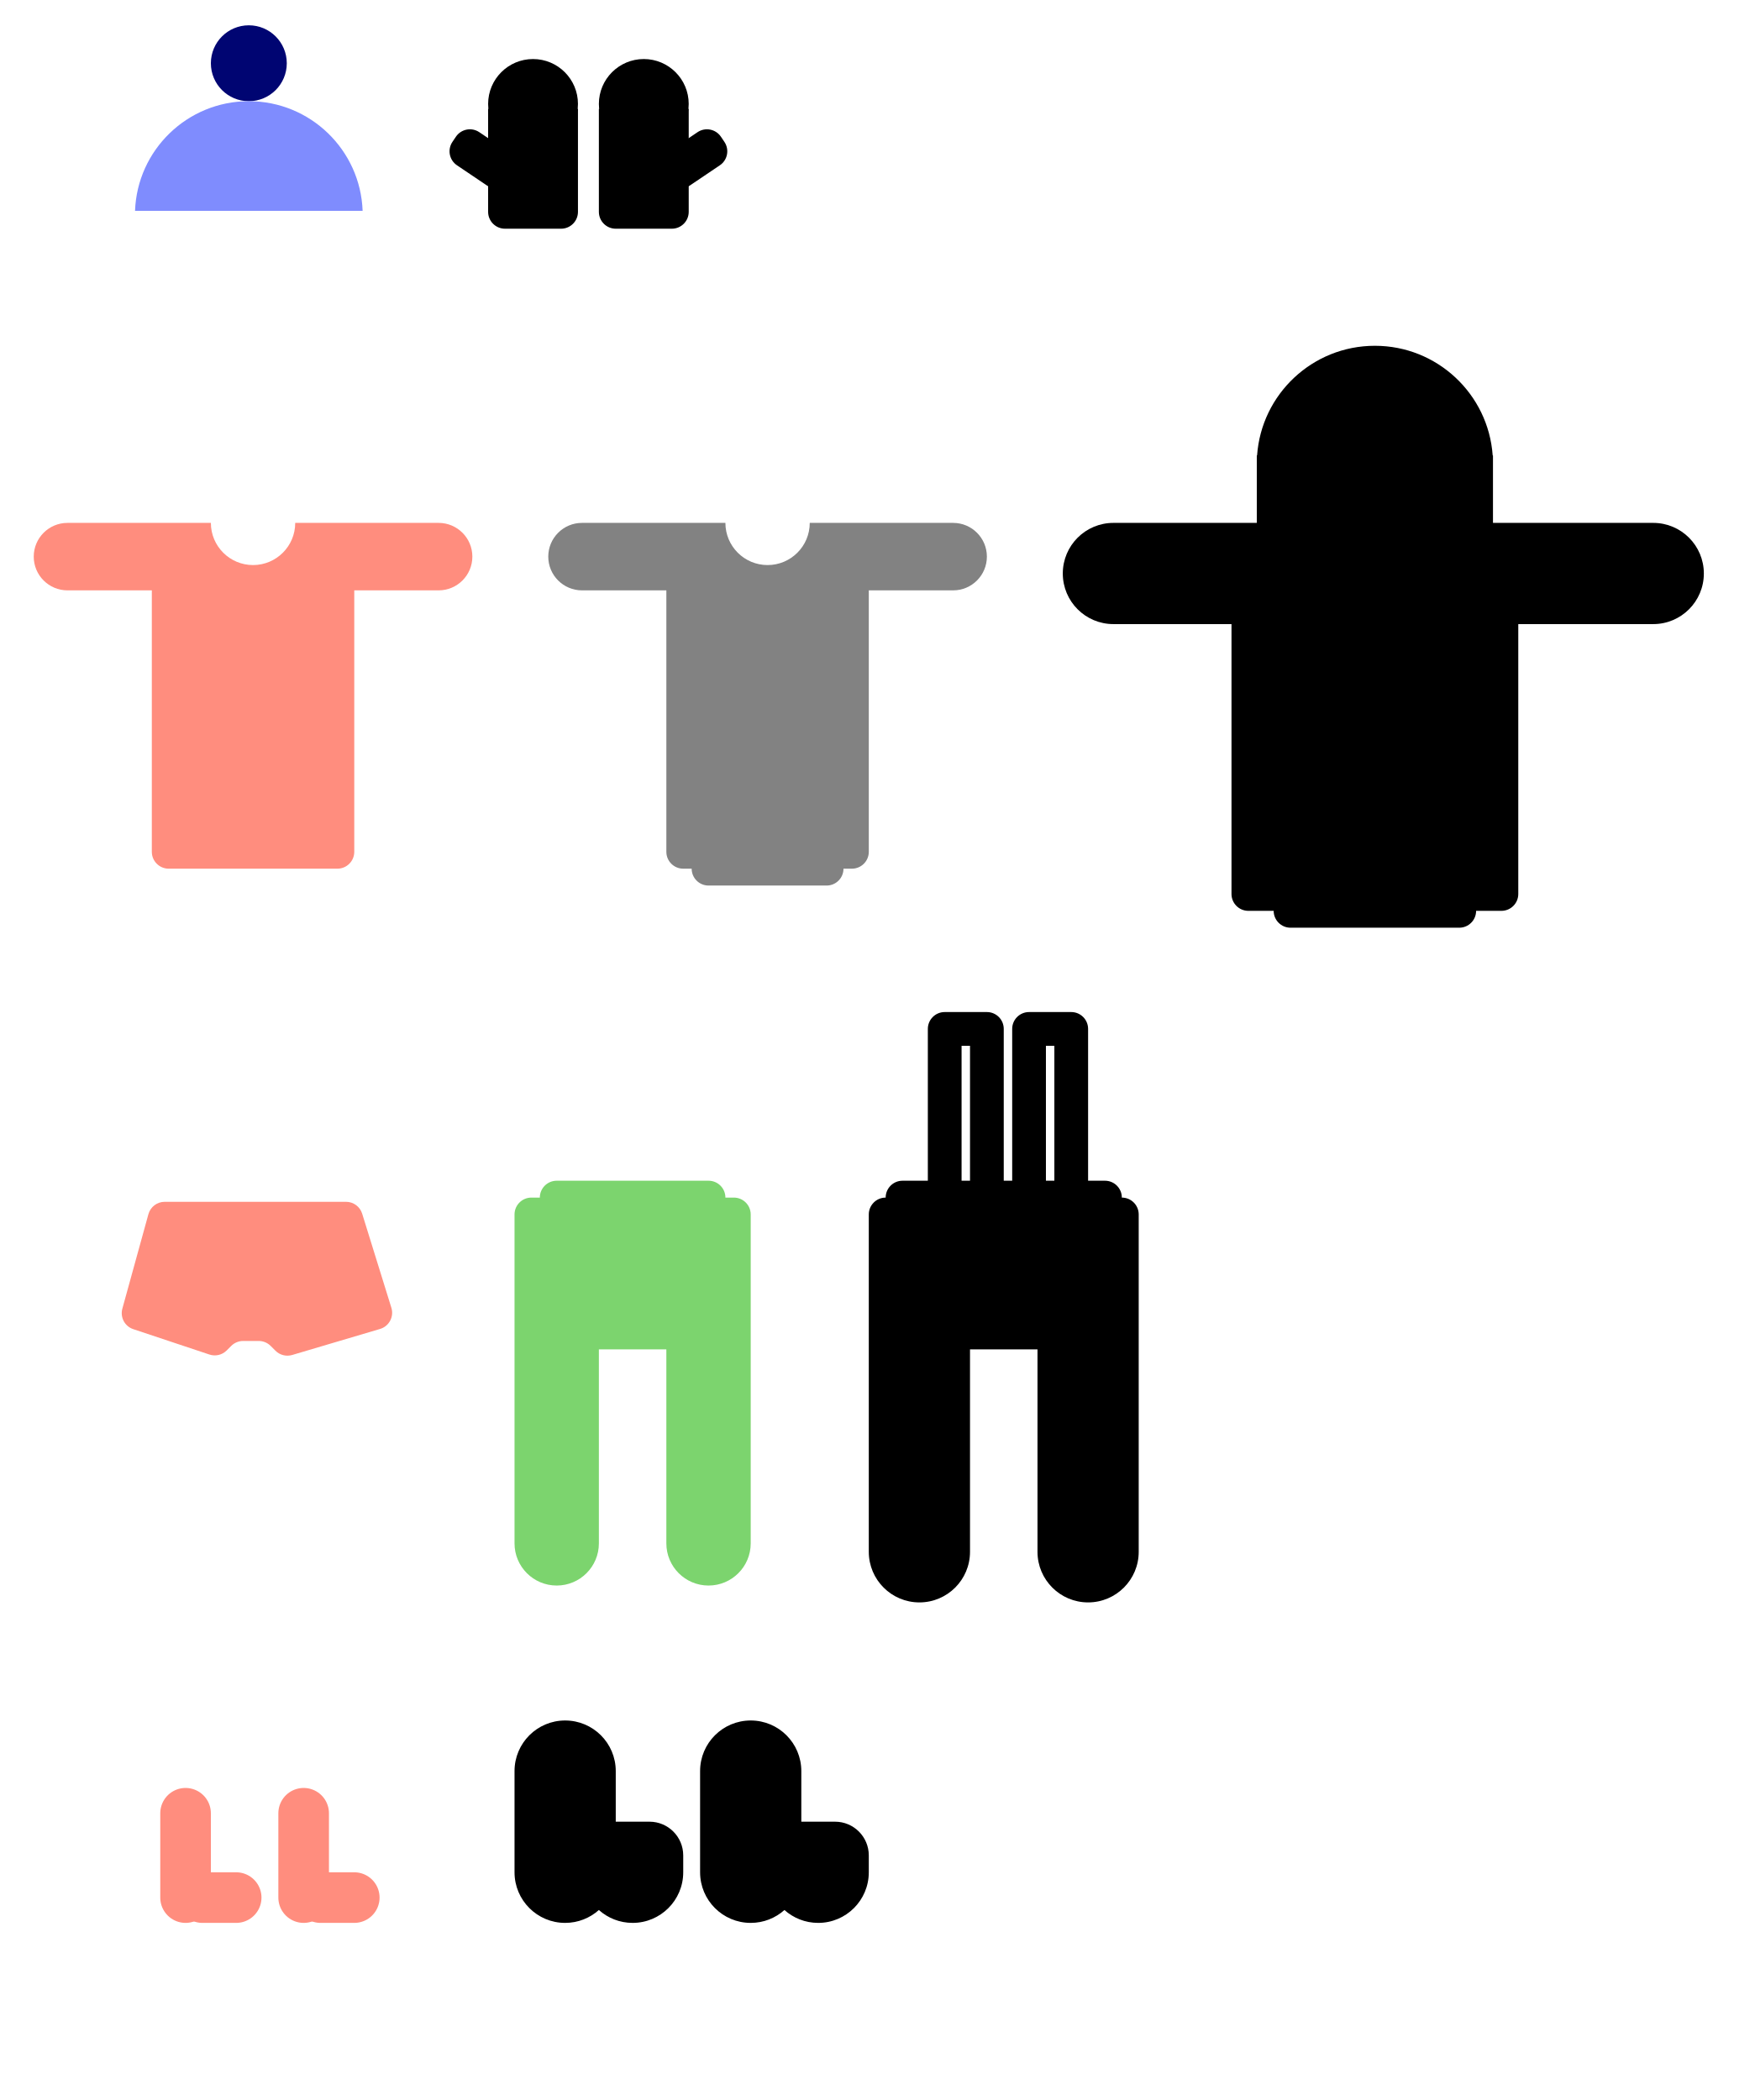
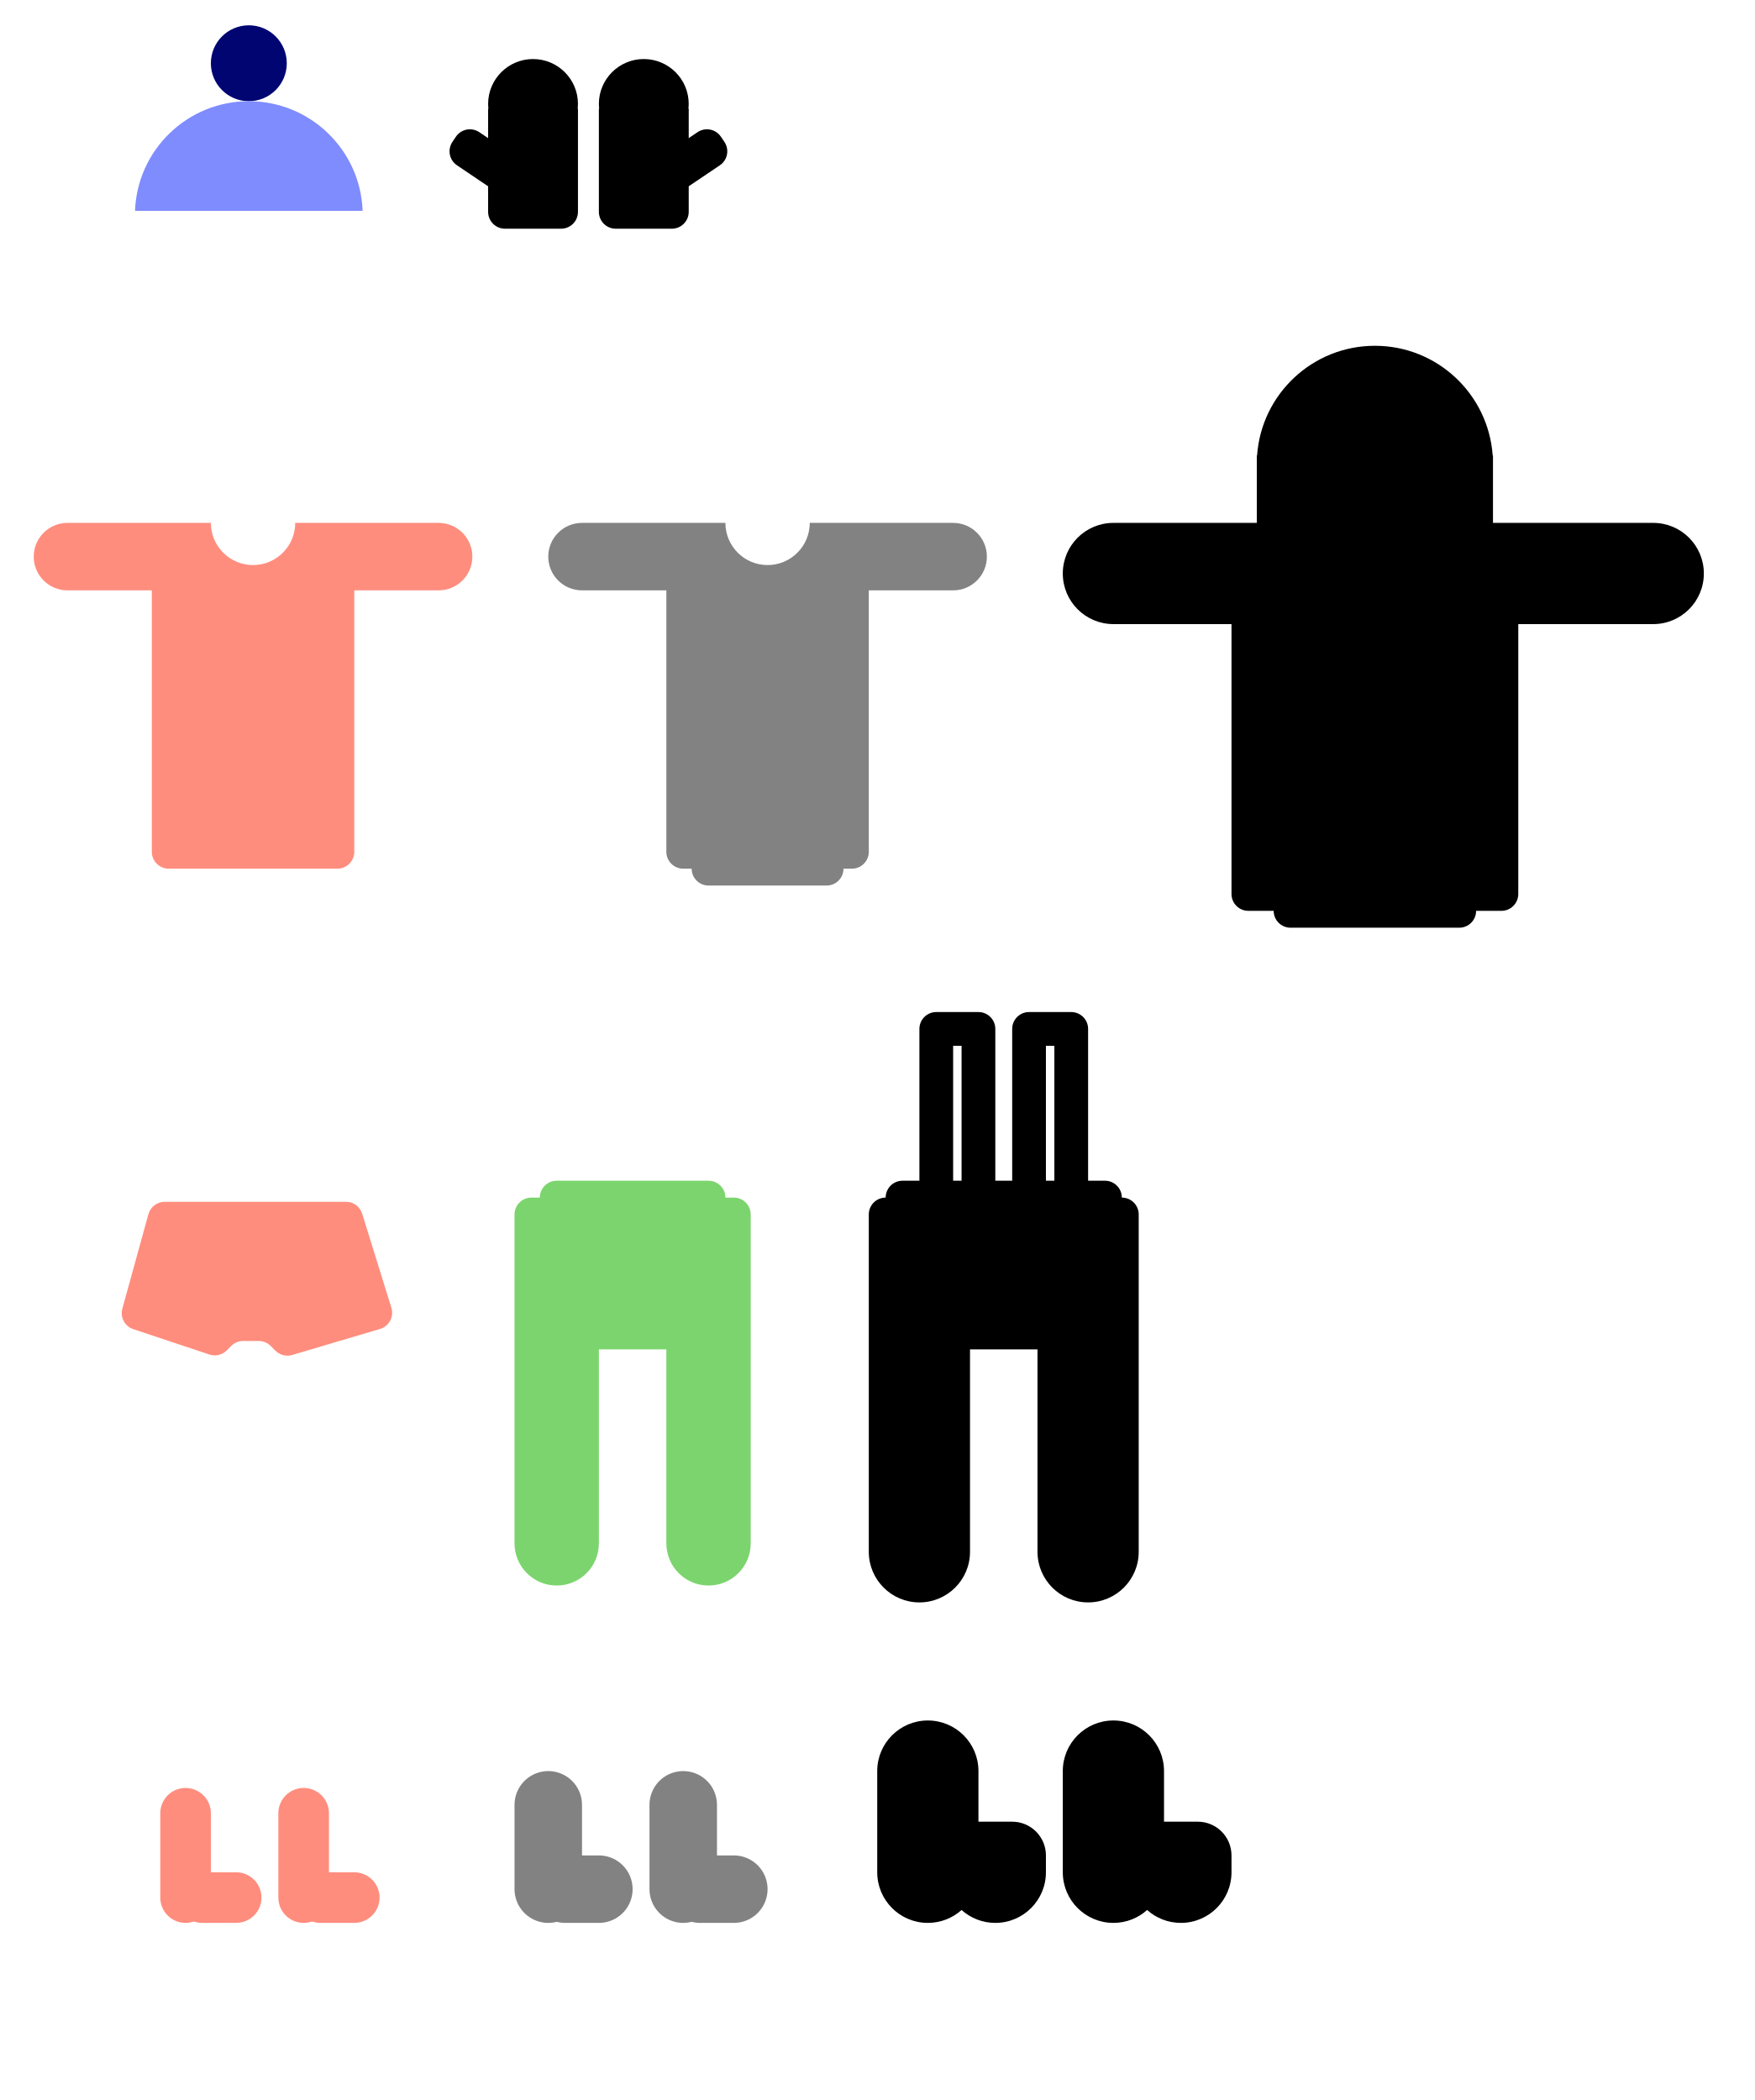
<svg xmlns="http://www.w3.org/2000/svg" width="208" height="249" viewBox="0 0 208 249" fill="none">
  <path d="M71 12.917H81.651V25.118C81.651 26.223 80.755 27.118 79.651 27.118H73C71.895 27.118 71 26.223 71 25.118V12.917Z" fill="black" />
  <circle cx="76.325" cy="12.325" r="5.325" fill="black" />
  <rect x="77.485" y="19.188" width="8.284" height="4.734" rx="2" transform="rotate(-34 77.4852 19.1883)" fill="black" />
  <path d="M68.52 12.917H57.869V25.118C57.869 26.223 58.765 27.118 59.869 27.118H66.52C67.625 27.118 68.52 26.223 68.52 25.118V12.917Z" fill="black" />
  <circle r="5.325" transform="matrix(-1 0 0 1 63.1946 12.3254)" fill="black" />
  <rect width="8.284" height="4.734" rx="2" transform="matrix(-0.829038 -0.559193 -0.559193 0.829038 62.0348 19.1883)" fill="black" />
  <circle cx="29.5" cy="7.5" r="4.5" fill="#000572" />
  <path fill-rule="evenodd" clip-rule="evenodd" d="M42.991 25H16.009C16.272 17.776 22.212 12 29.5 12C36.788 12 42.728 17.776 42.991 25Z" fill="#7F8CFE" />
  <path fill-rule="evenodd" clip-rule="evenodd" d="M30 67C32.761 67 35 64.761 35 62H40H52C54.209 62 56 63.791 56 66C56 68.209 54.209 70 52 70H42V101C42 102.105 41.105 103 40 103H20C18.895 103 18 102.105 18 101V70H8C5.791 70 4 68.209 4 66C4 63.791 5.791 62 8 62H20H25C25 64.761 27.239 67 30 67Z" fill="#FF8D7E" />
  <path fill-rule="evenodd" clip-rule="evenodd" d="M96 62C96 64.761 93.761 67 91 67C88.239 67 86 64.761 86 62H81H69C66.791 62 65 63.791 65 66C65 68.209 66.791 70 69 70H79V101C79 102.105 79.895 103 81 103H82C82 104.105 82.895 105 84 105H98C99.105 105 100 104.105 100 103H101C102.105 103 103 102.105 103 101V70H113C115.209 70 117 68.209 117 66C117 63.791 115.209 62 113 62H101H96Z" fill="#828282" />
  <path fill-rule="evenodd" clip-rule="evenodd" d="M177 55V62H178H196C199.314 62 202 64.686 202 68C202 71.314 199.314 74 196 74H180V106C180 107.105 179.105 108 178 108H175C175 109.105 174.105 110 173 110H153C151.895 110 151 109.105 151 108H148C146.895 108 146 107.105 146 106V74H132C128.686 74 126 71.314 126 68C126 64.686 128.686 62 132 62H148H149V55V54H149.035C149.548 46.735 155.604 41 163 41C170.396 41 176.452 46.735 176.965 54H177V55Z" fill="black" />
  <path d="M14.505 155.171L17.595 143.968C17.834 143.101 18.623 142.5 19.523 142.5H41.027C41.903 142.5 42.677 143.07 42.937 143.907L46.4 155.065C46.73 156.13 46.126 157.259 45.058 157.576L34.641 160.662C33.938 160.87 33.177 160.677 32.659 160.159L32.086 159.586C31.711 159.211 31.202 159 30.672 159H28.828C28.298 159 27.789 159.211 27.414 159.586L26.874 160.126C26.338 160.662 25.546 160.849 24.827 160.609L15.8 157.6C14.791 157.264 14.222 156.196 14.505 155.171Z" fill="#FF8D7E" />
  <path fill-rule="evenodd" clip-rule="evenodd" d="M66 140C64.895 140 64 140.895 64 142H63C61.895 142 61 142.895 61 144V148V158V183C61 185.761 63.239 188 66 188C68.761 188 71 185.761 71 183L71 160H79L79 183C79 185.761 81.239 188 84 188C86.761 188 89 185.761 89 183L89 158.002L89 158L89 148L89 144C89 142.895 88.105 142 87 142H86C86 140.895 85.105 140 84 140H66Z" fill="#7CD46E" />
-   <path fill-rule="evenodd" clip-rule="evenodd" d="M114 124V140H115V124H114ZM110 122V140H107C105.895 140 105 140.895 105 142C103.895 142 103 142.895 103 144V147.992L103 148V184C103 187.314 105.686 190 109 190C112.314 190 115 187.314 115 184L115 160H123L123 184C123 187.314 125.686 190 129 190C132.314 190 135 187.314 135 184L135 158.005L135 158V144C135 142.895 134.105 142 133 142C133 140.895 132.105 140 131 140H129V122C129 120.895 128.105 120 127 120H122C120.895 120 120 120.895 120 122V140H119V122C119 120.895 118.105 120 117 120H112C110.895 120 110 120.895 110 122ZM125 140H124V124H125V140Z" fill="black" />
+   <path fill-rule="evenodd" clip-rule="evenodd" d="M113 124V140H114V124H113ZM109 122V140H107C105.895 140 105 140.895 105 142C103.895 142 103 142.895 103 144V147.992L103 148V184C103 187.314 105.686 190 109 190C112.314 190 115 187.314 115 184L115 160H123L123 184C123 187.314 125.686 190 129 190C132.314 190 135 187.314 135 184L135 158.005L135 158V144C135 142.895 134.105 142 133 142C133 140.895 132.105 140 131 140H129V122C129 120.895 128.105 120 127 120H122C120.895 120 120 120.895 120 122V140H118V122C118 120.895 117.105 120 116 120H111C109.895 120 109 120.895 109 122ZM125 140H124V124H125V140Z" fill="black" />
  <line x1="22" y1="215" x2="22" y2="225" stroke="#FF8D7E" stroke-width="6" stroke-linecap="round" />
  <line x1="24" y1="225" x2="28" y2="225" stroke="#FF8D7E" stroke-width="6" stroke-linecap="round" />
  <line x1="36" y1="215" x2="36" y2="225" stroke="#FF8D7E" stroke-width="6" stroke-linecap="round" />
  <line x1="38" y1="225" x2="42" y2="225" stroke="#FF8D7E" stroke-width="6" stroke-linecap="round" />
-   <path fill-rule="evenodd" clip-rule="evenodd" d="M67 204C70.314 204 73 206.686 73 210V216H75H77C79.209 216 81 217.791 81 220V222C81 225.314 78.314 228 75 228C73.463 228 72.061 227.422 71 226.472C69.939 227.422 68.537 228 67 228C63.686 228 61 225.314 61 222V210C61 206.686 63.686 204 67 204Z" fill="black" />
-   <path fill-rule="evenodd" clip-rule="evenodd" d="M89 204C92.314 204 95 206.686 95 210V216H97H99C101.209 216 103 217.791 103 220V222C103 225.314 100.314 228 97 228C95.463 228 94.061 227.422 93 226.472C91.939 227.422 90.537 228 89 228C85.686 228 83 225.314 83 222V210C83 206.686 85.686 204 89 204Z" fill="black" />
+   <line x1="65" y1="214" x2="65" y2="224" stroke="#828282" stroke-width="8" stroke-linecap="round" />
+   <line x1="67" y1="224" x2="71" y2="224" stroke="#828282" stroke-width="8" stroke-linecap="round" />
+   <line x1="81" y1="214" x2="81" y2="224" stroke="#828282" stroke-width="8" stroke-linecap="round" />
+   <line x1="83" y1="224" x2="87" y2="224" stroke="#828282" stroke-width="8" stroke-linecap="round" />
+   <path fill-rule="evenodd" clip-rule="evenodd" d="M110 204C113.314 204 116 206.686 116 210V216H118H120C122.209 216 124 217.791 124 220V222C124 225.314 121.314 228 118 228C116.463 228 115.062 227.422 114 226.472C112.938 227.422 111.537 228 110 228C106.686 228 104 225.314 104 222V210C104 206.686 106.686 204 110 204Z" fill="black" />
+   <path fill-rule="evenodd" clip-rule="evenodd" d="M132 204C135.314 204 138 206.686 138 210V216H140H142C144.209 216 146 217.791 146 220V222C146 225.314 143.314 228 140 228C138.463 228 137.062 227.422 136 226.472C134.938 227.422 133.537 228 132 228C128.686 228 126 225.314 126 222V210C126 206.686 128.686 204 132 204Z" fill="black" />
</svg>
